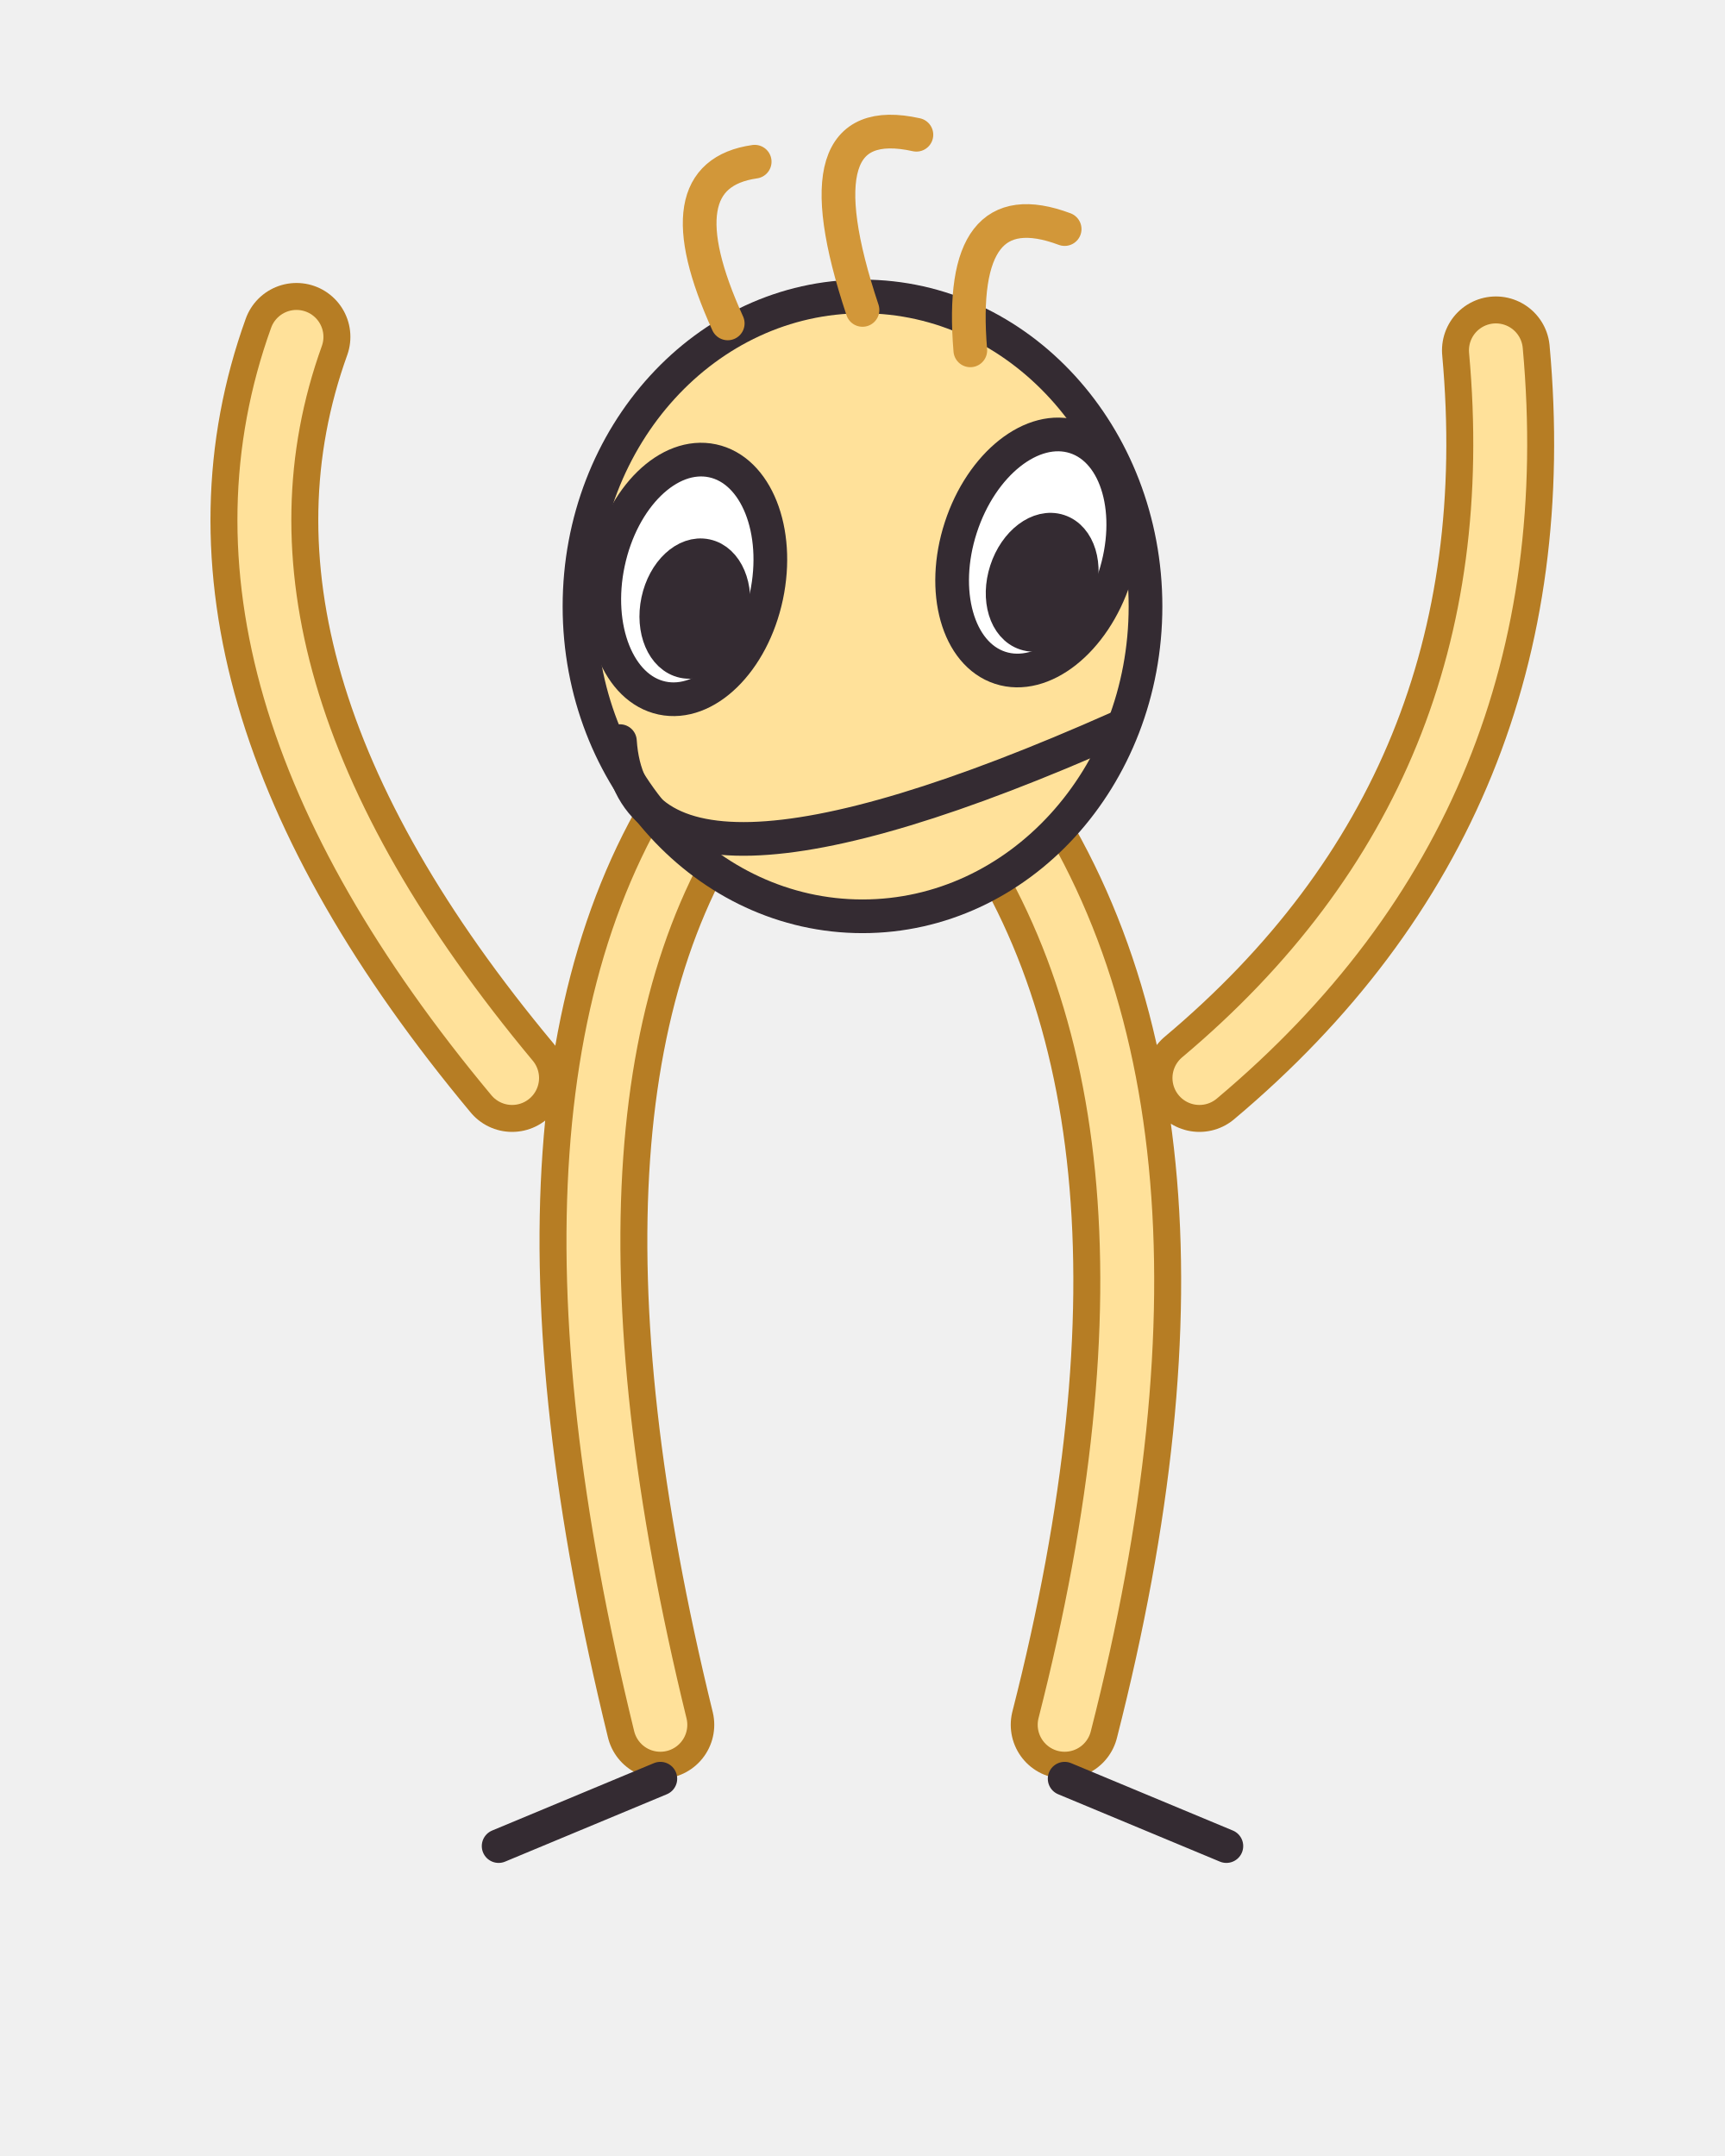
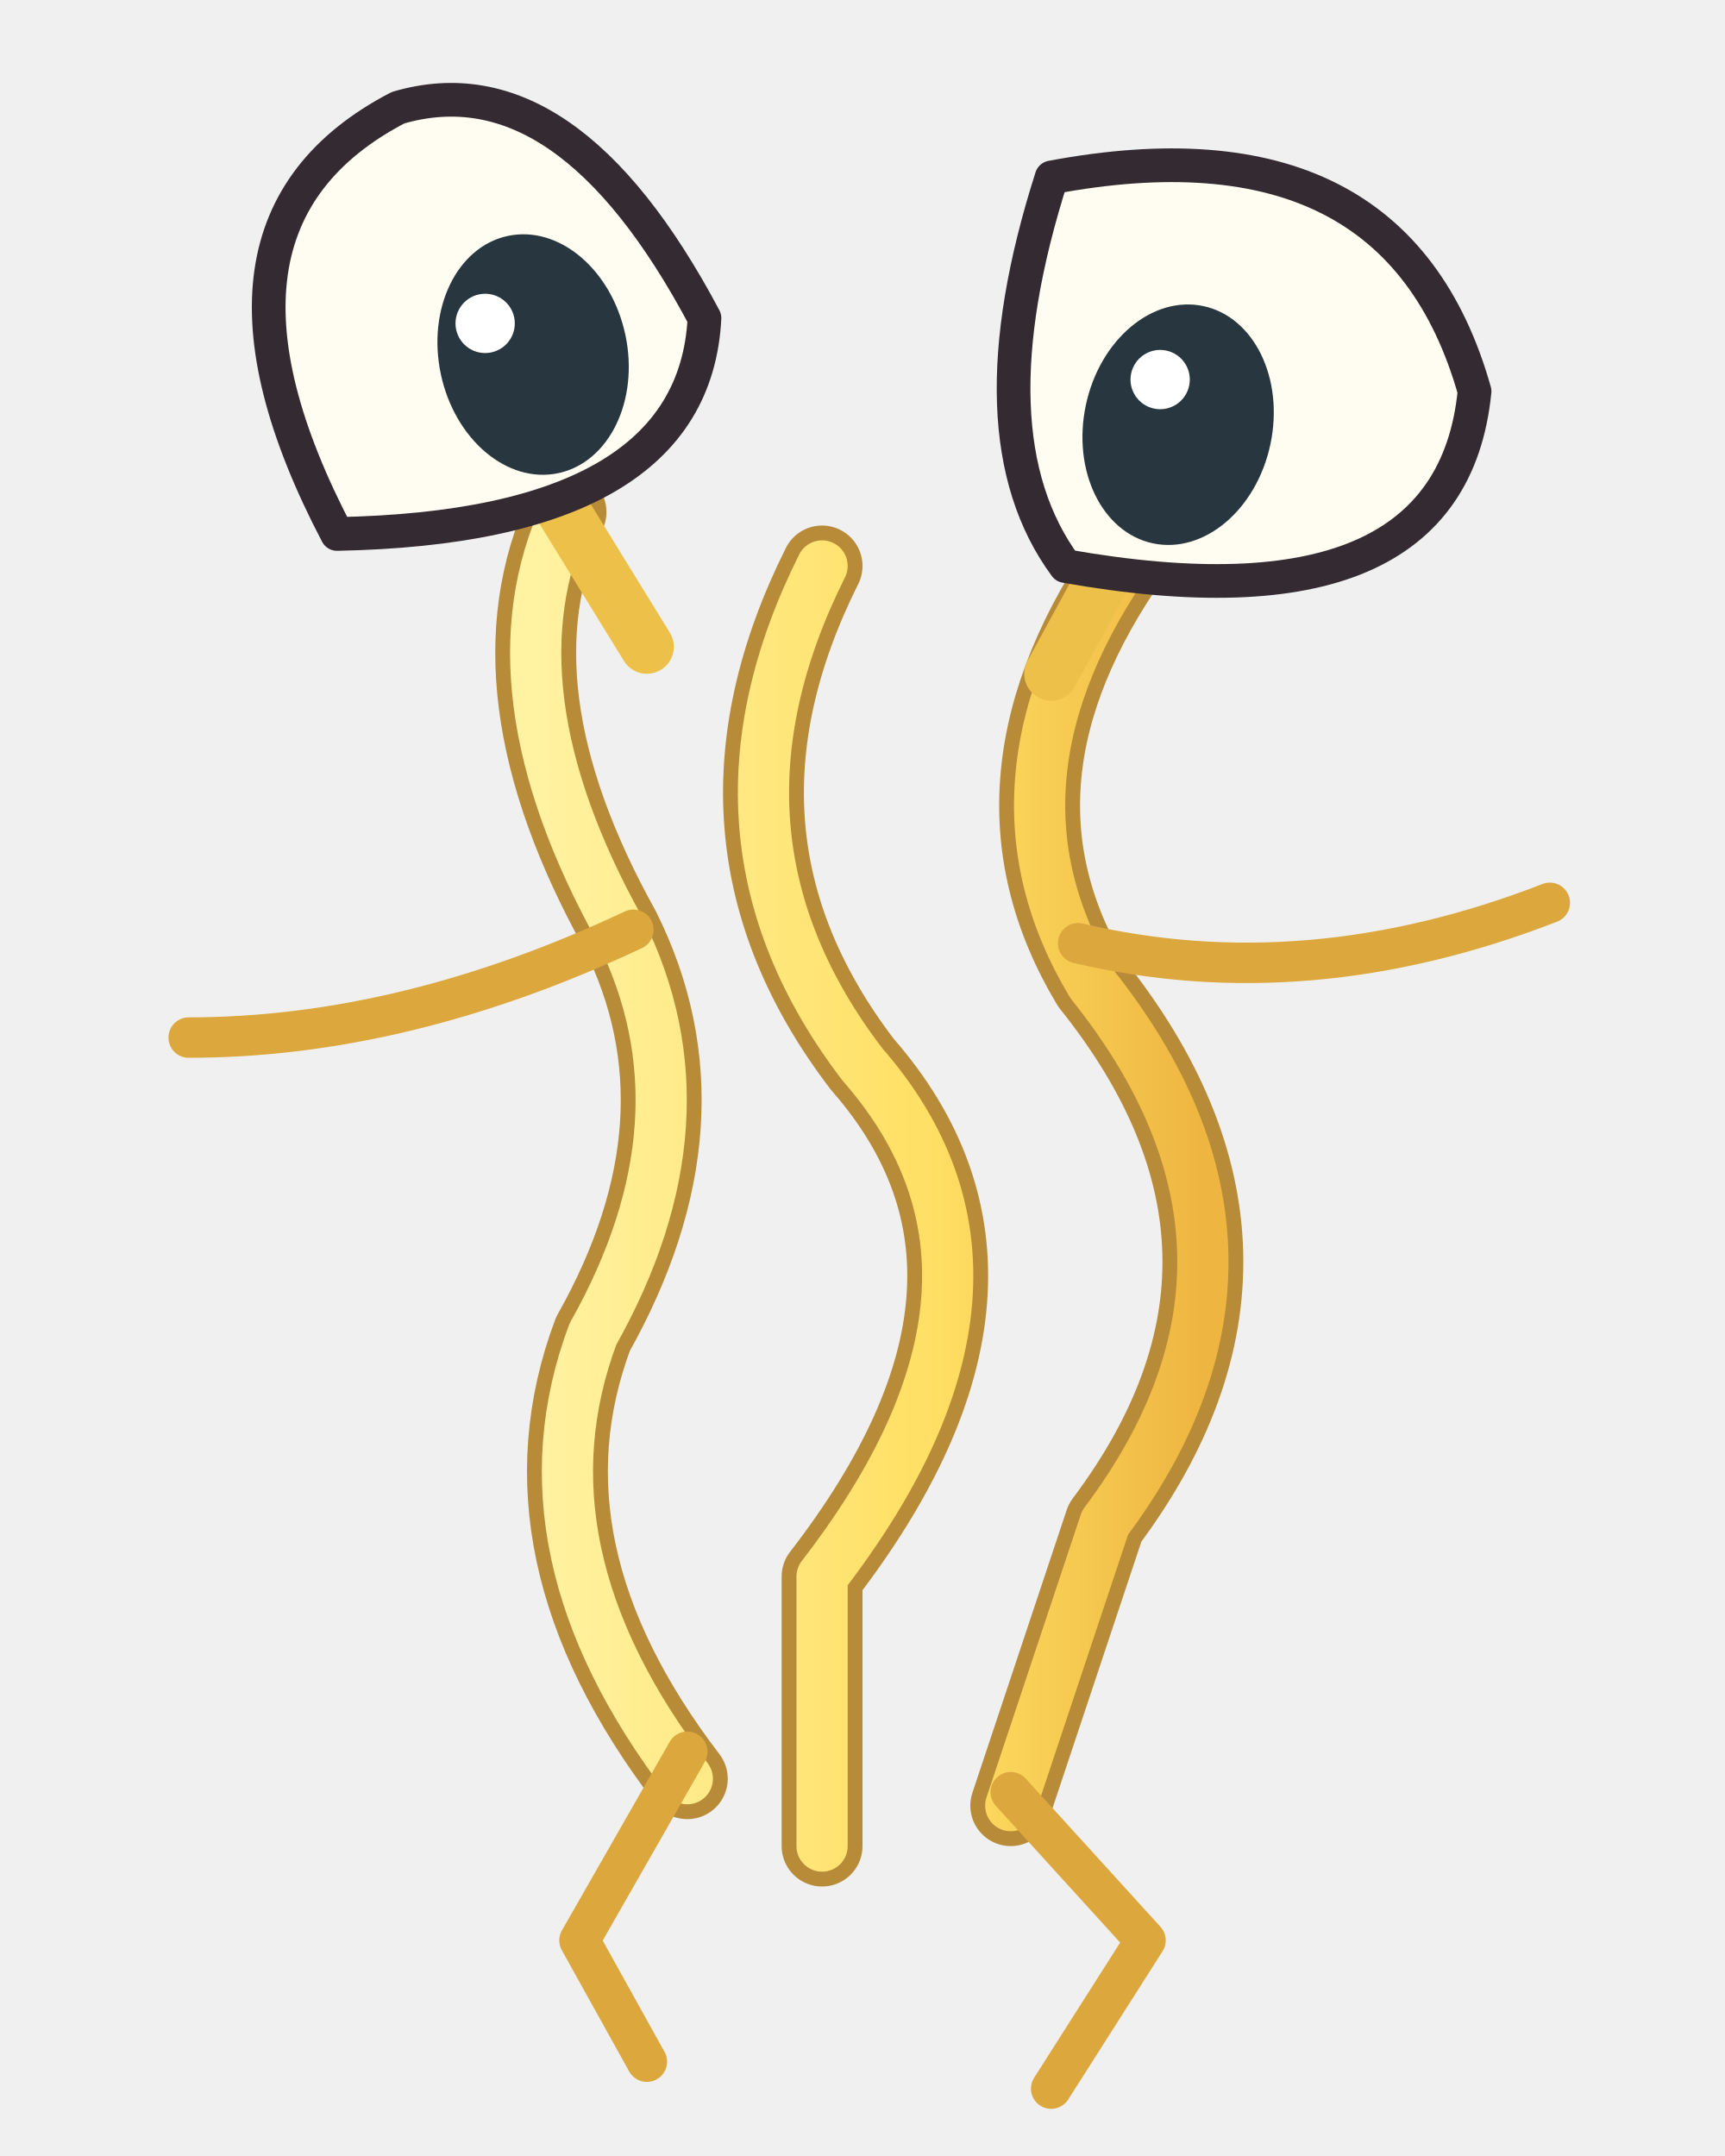
<svg xmlns="http://www.w3.org/2000/svg" viewBox="0 0 128 160">
  <g stroke="#342b32" stroke-width="2.5" stroke-linecap="round" stroke-linejoin="round">
-     <path d="M49 128 Q37 79 54 57 M79 128 Q91 81 72 57 M38 80 Q13 50 22 25 M89 80 Q114 59 111 26" fill="none" stroke="#b67d24" stroke-width="8" />
-     <path d="M49 128 Q37 79 54 57 M79 128 Q91 81 72 57 M38 80 Q13 50 22 25 M89 80 Q114 59 111 26" fill="none" stroke="#ffe19a" stroke-width="4" />
-     <path d="M37 137 L49 132 M79 132 L91 137" />
-     <ellipse cx="64" cy="45" rx="21" ry="23" fill="#ffe19a" />
-     <g transform="rotate(12 51 43)">
-       <ellipse cx="51" cy="43" rx="6" ry="9" fill="#fff" />
-       <ellipse cx="52" cy="45" rx="2.8" ry="4" fill="#342b32" />
+     <defs>
+       <linearGradient id="noodle" x1="0" y1="0" x2="1" y2="0">
+         <stop stop-color="#fff2a1" />
+         <stop offset=".6" stop-color="#ffdf63" />
+         <stop offset="1" stop-color="#eeb640" />
+       </linearGradient>
+     </defs>
+     <path d="M42 38 Q36 51 46 69 Q53 83 44 99 Q38 115 51 132 M61 42 Q51 62 64 79 Q78 95 61 117 L61 137 M84 41 Q72 58 81 73 Q97 93 82 113 L75 134" fill="none" stroke="#b78b38" stroke-width="6" />
+     <path d="M42 38 Q36 51 46 69 Q53 83 44 99 Q38 115 51 132 M61 42 Q51 62 64 79 Q78 95 61 117 L61 137 M84 41 Q72 58 81 73 Q97 93 82 113 L75 134" fill="none" stroke="url(#noodle)" stroke-width="3.8" />
+     <path d="M47 69 Q30 77 14 77 M80 70 Q97 74 115 67 M51 130 L43 144 L48 153 M75 133 L85 144 L78 155" fill="none" stroke="#dca73d" stroke-width="3" />
+     <path d="M48 48 L40 35 M78 50 L84 39" fill="none" stroke="#edc04a" stroke-width="4" />
+     <g transform="rotate(-12 36 24)">
+       <path d="M22 37 Q15 12 33 7 Q46 6 52 27 Q48 42 22 37 Z" fill="#fffdf1" />
+       <ellipse cx="39" cy="27" rx="7" ry="9" fill="#28363f" stroke="none" />
+       <circle cx="36" cy="24" r="2.2" fill="#fff" stroke="none" />
    </g>
-     <g transform="rotate(18 77 41)">
-       <ellipse cx="77" cy="41" rx="6" ry="9" fill="#fff" />
-       <ellipse cx="78" cy="43" rx="2.8" ry="4" fill="#342b32" />
+     <g transform="rotate(12 90 29)">
+       <path d="M75 16 Q99 6 109 25 Q111 43 82 44 Q73 36 75 16 Z" fill="#fffdf1" />
+       <ellipse cx="88" cy="32" rx="7" ry="9" fill="#28363f" stroke="none" />
+       <circle cx="86" cy="29" r="2.2" fill="#fff" stroke="none" />
    </g>
-     <path d="M46 55 Q47 70 83 54" fill="none" />
-     <path d="M54 24 Q49 13 56 12 M64 23 Q59 8 68 10 M72 26 Q71 14 79 17" stroke="#d29739" fill="none" />
  </g>
</svg>
